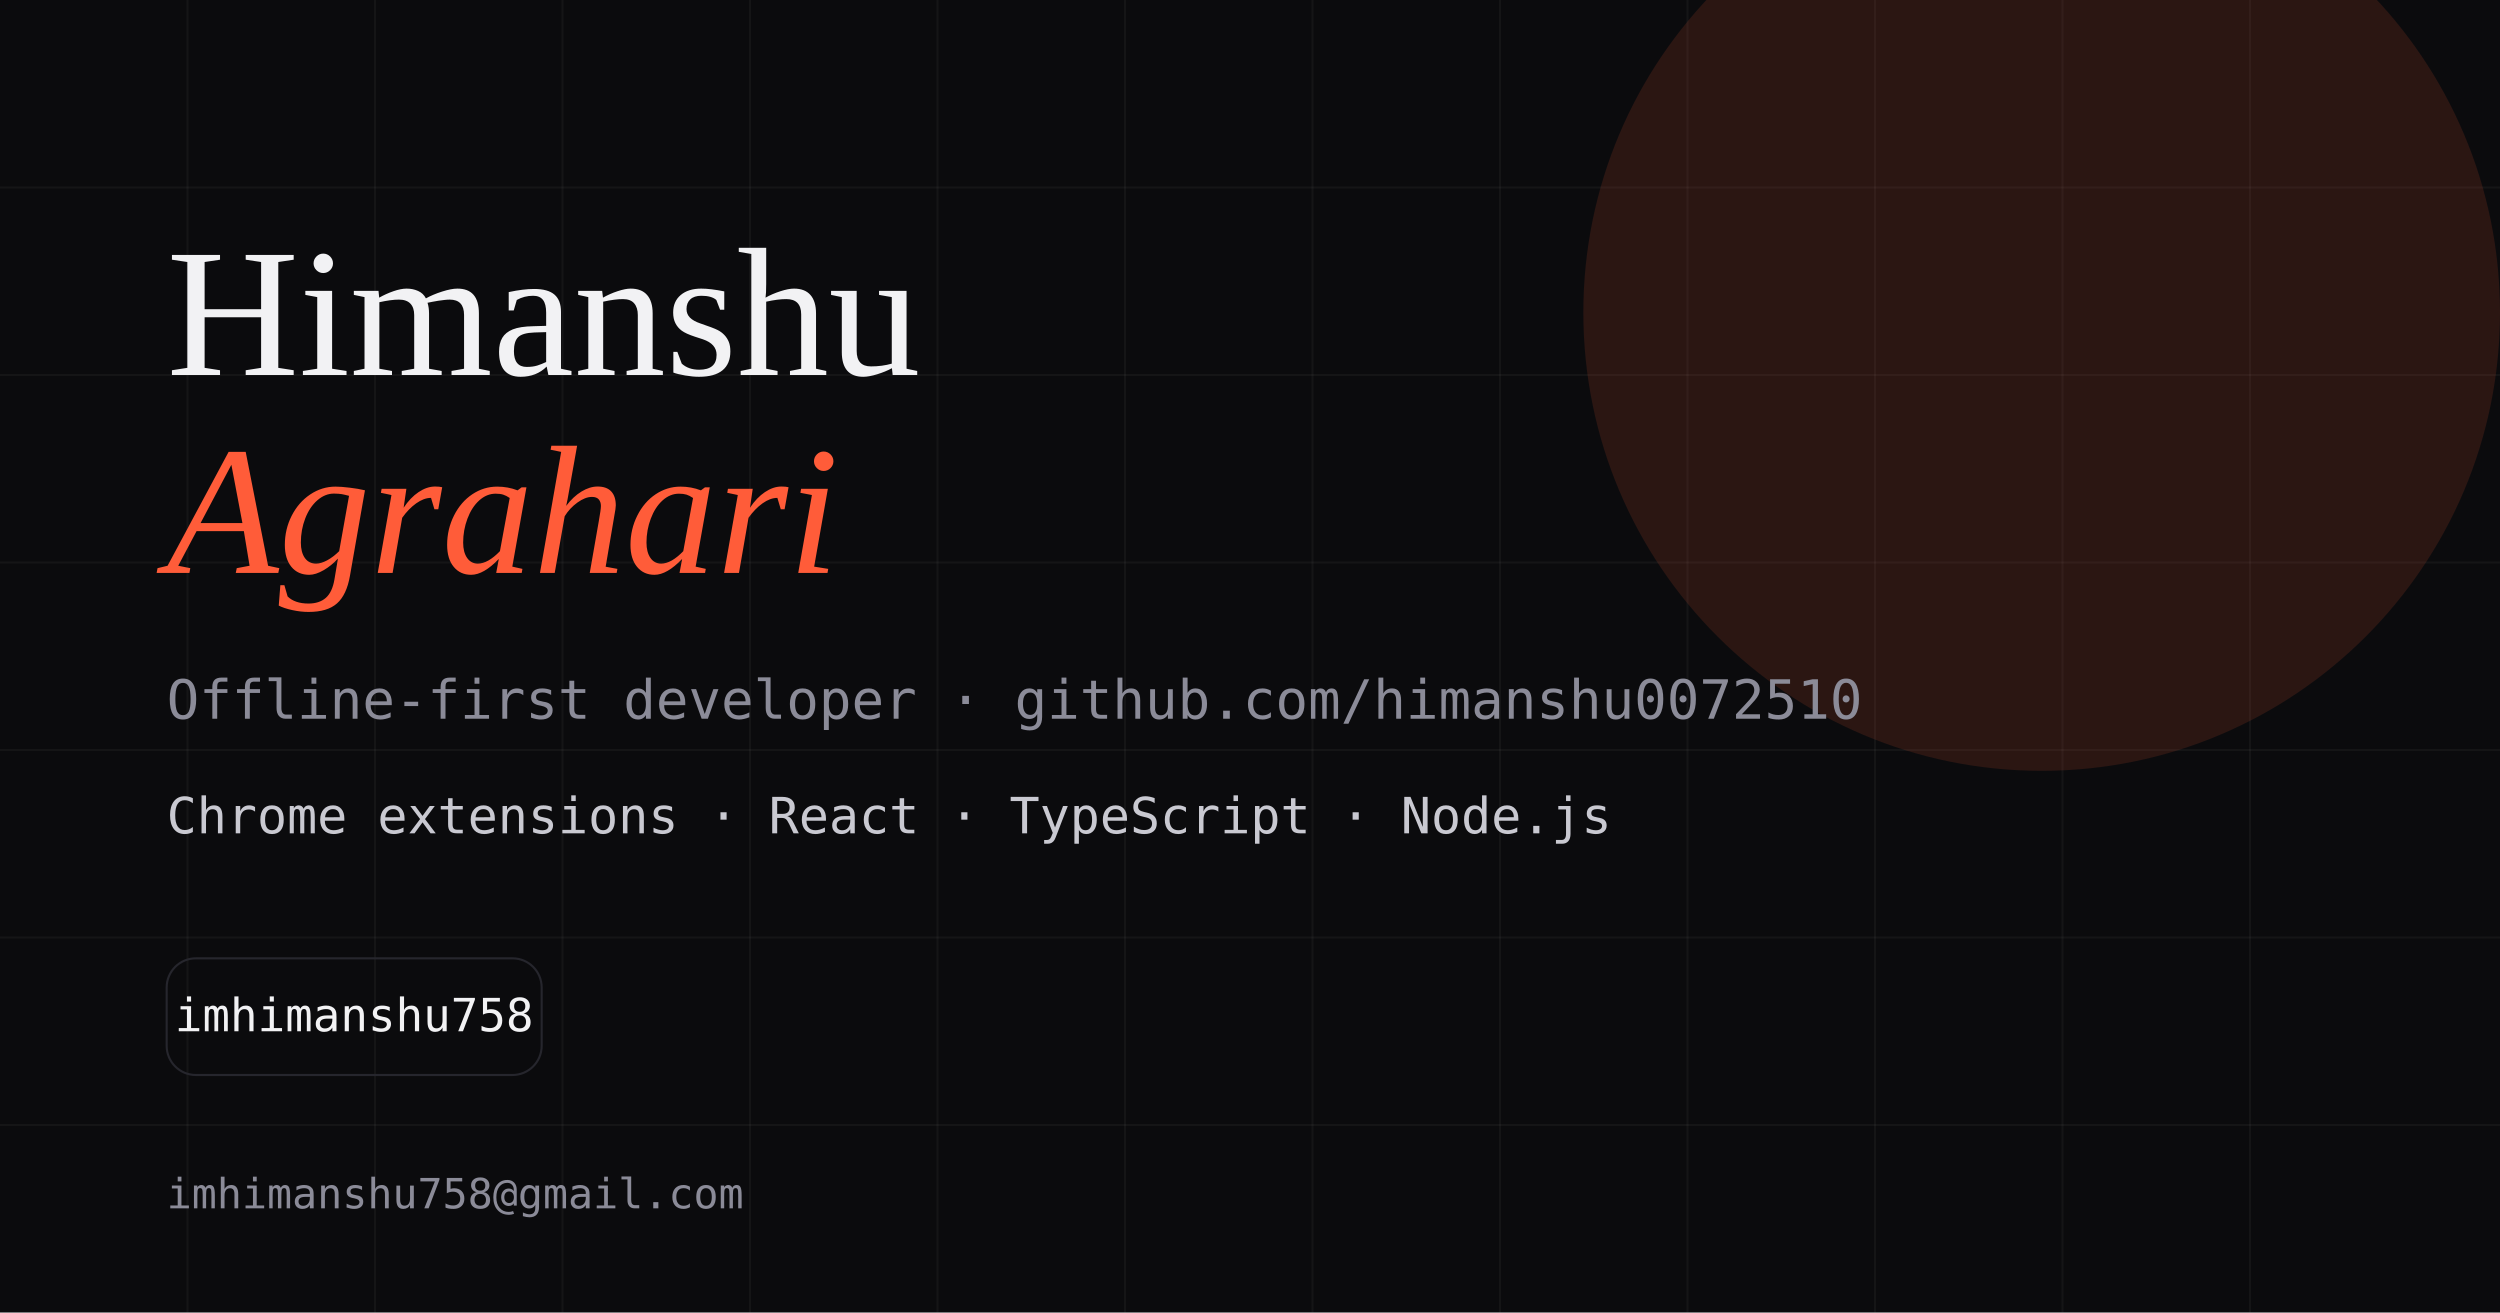
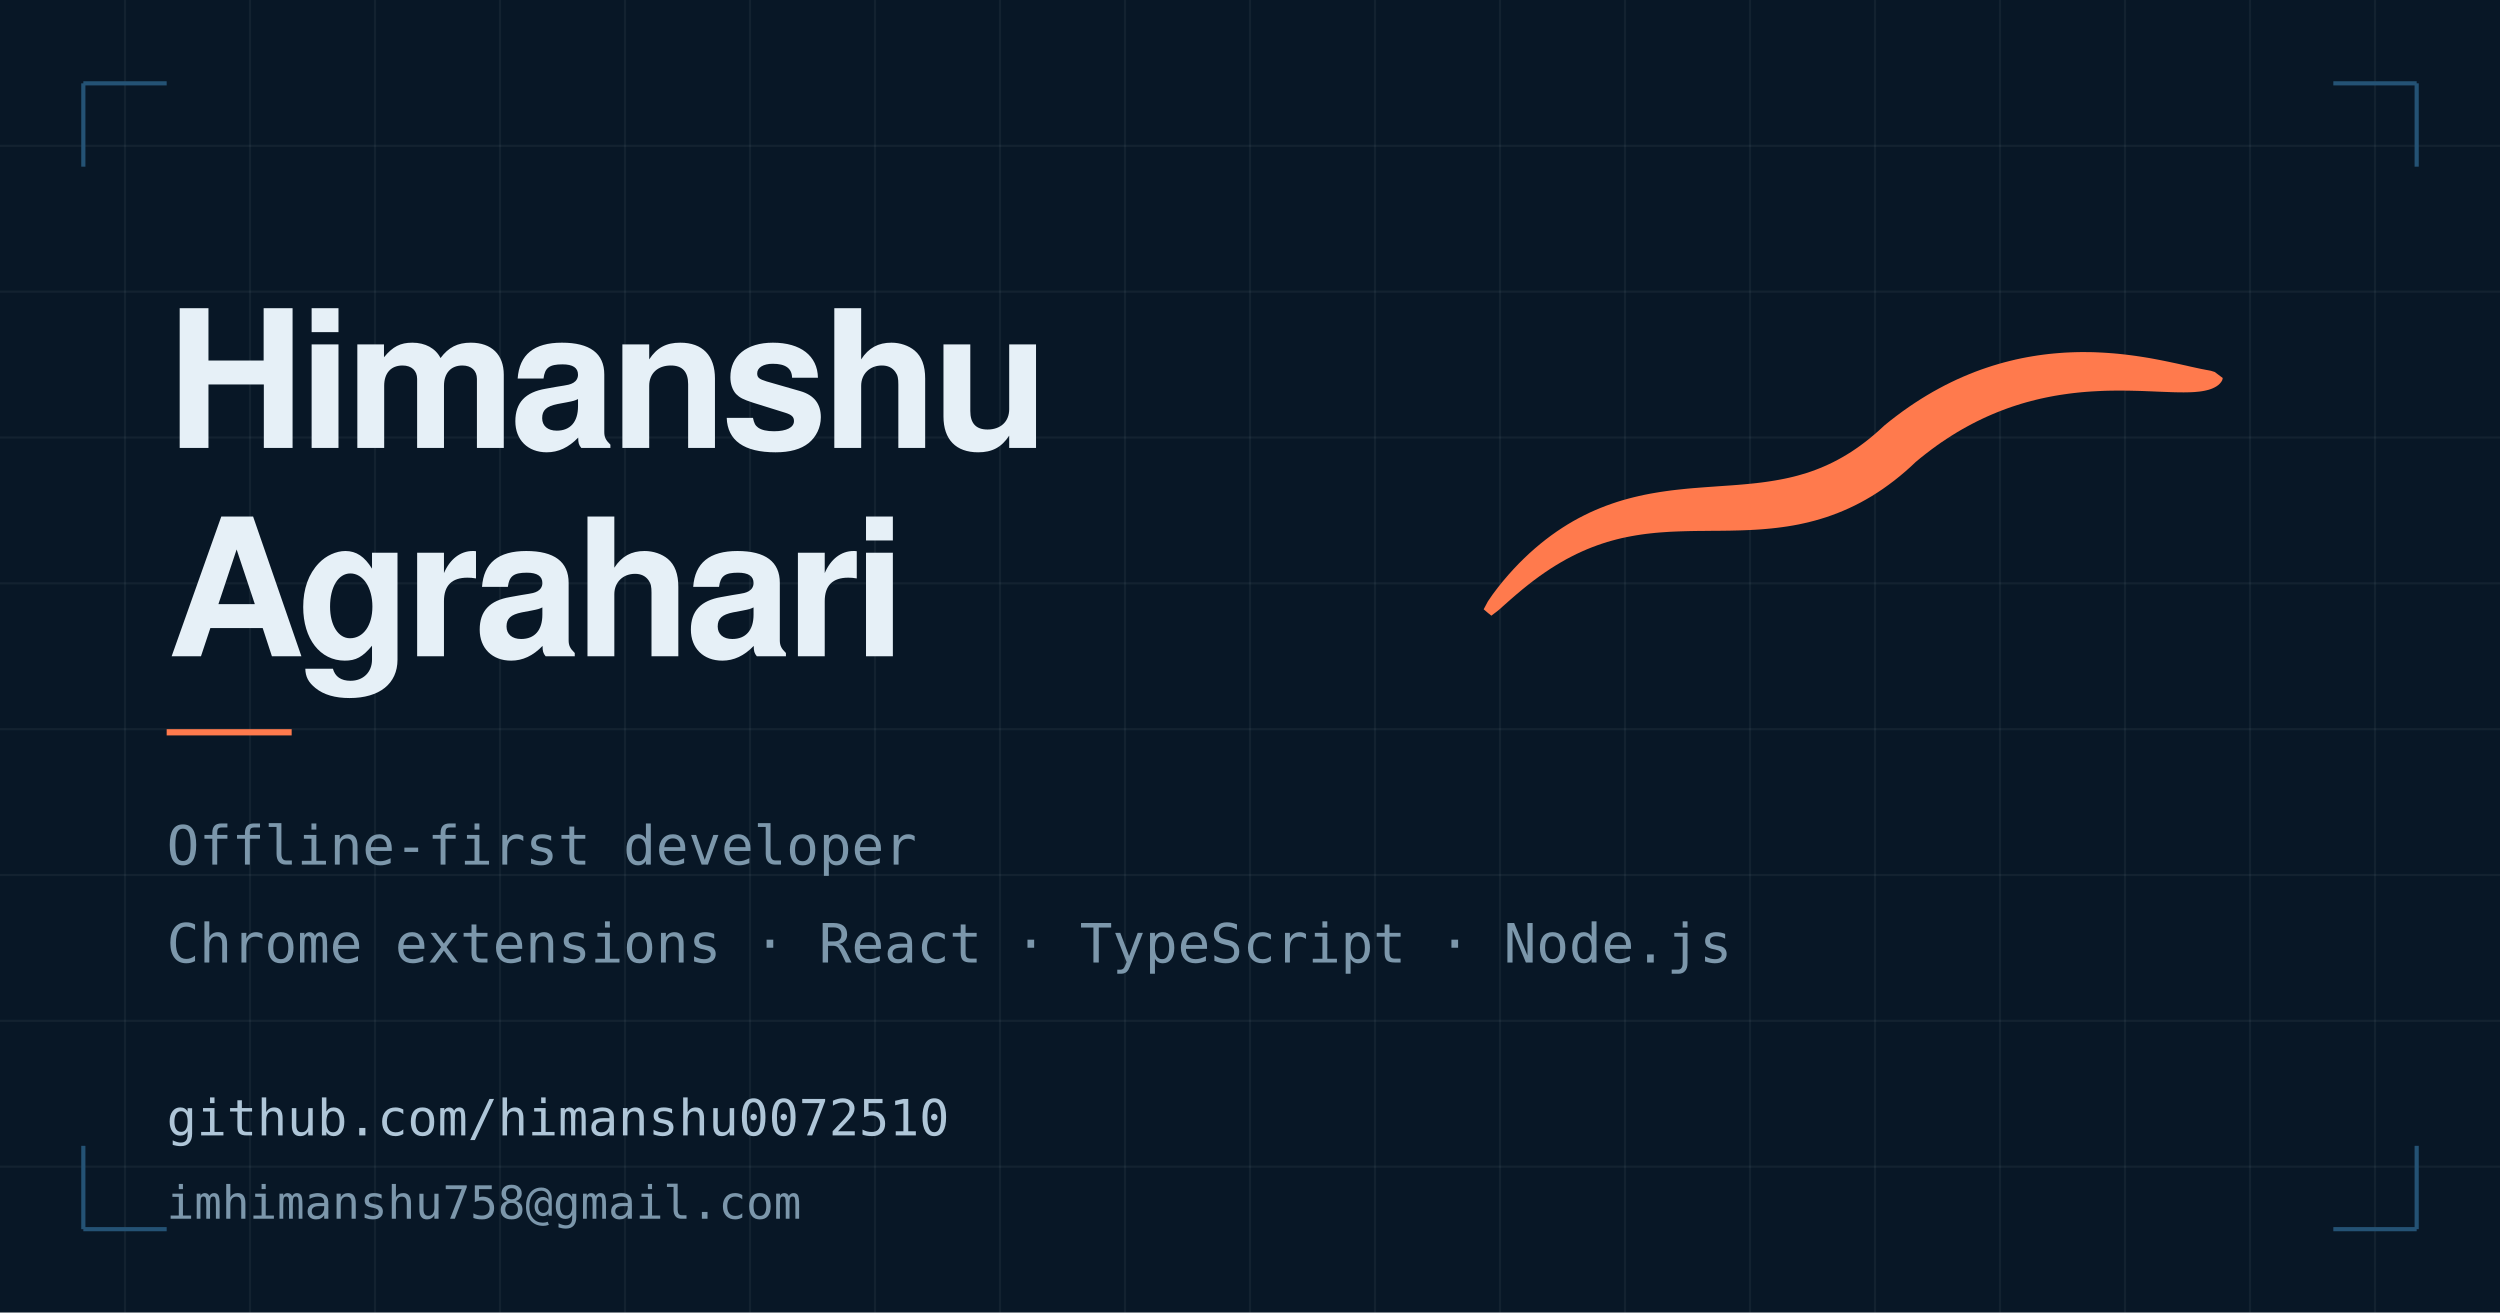
<svg xmlns="http://www.w3.org/2000/svg" width="1200" height="630" viewBox="0 0 1200 630">
-   <rect width="1200" height="630" fill="#0b0b0d" />
-   <g stroke="#ffffff" stroke-opacity="0.04">
-     <path d="M0 90h1200M0 180h1200M0 270h1200M0 360h1200M0 450h1200M0 540h1200" />
-     <path d="M90 0v630M180 0v630M270 0v630M360 0v630M450 0v630M540 0v630M630 0v630M720 0v630M810 0v630M900 0v630M990 0v630M1080 0v630" />
+   <rect width="1200" height="630" fill="#081726" />
+   <g stroke="#E6F0F7" stroke-opacity="0.05">
+     <path d="M0 70h1200M0 140h1200M0 210h1200M0 280h1200M0 350h1200M0 420h1200M0 490h1200M0 560h1200" />
+     <path d="M60 0v630M120 0v630M180 0v630M240 0v630M300 0v630M360 0v630M420 0v630M480 0v630M540 0v630M600 0v630M660 0v630M720 0v630M780 0v630M840 0v630M900 0v630M960 0v630M1020 0v630M1080 0v630M1140 0v630" />
  </g>
-   <circle cx="980" cy="150" r="220" fill="#ff5c39" fill-opacity="0.13" />
-   <text x="80" y="180" font-family="Georgia, 'Times New Roman', serif" font-size="88" fill="#f2f2f4">Himanshu</text>
-   <text x="80" y="275" font-family="Georgia, 'Times New Roman', serif" font-size="88" fill="#ff5c39" font-style="italic">Agrahari</text>
-   <text x="80" y="345" font-family="ui-monospace, Menlo, monospace" font-size="26" fill="#8b8b98">Offline-first developer · github.com/himanshu0072510</text>
-   <text x="80" y="400" font-family="ui-monospace, Menlo, monospace" font-size="24" fill="#c9c9d1">Chrome extensions · React · TypeScript · Node.js</text>
-   <rect x="80" y="460" width="180" height="56" rx="14" fill="none" stroke="#26262d" />
-   <text x="170" y="495" font-family="ui-monospace, Menlo, monospace" font-size="22" fill="#f2f2f4" text-anchor="middle">imhimanshu758</text>
-   <text x="80" y="580" font-family="ui-monospace, Menlo, monospace" font-size="20" fill="#8b8b98">imhimanshu758@gmail.com</text>
+   <g transform="translate(690 120) scale(1.5)">
+     <path d="M16 116 C64 58 104 104 148 62 C196 22 244 48 250 40" fill="none" stroke="#245274" stroke-width="1" stroke-dasharray="3 6" />
+     <path d="M17.23 117.02 L19.47 115.31 L21.47 113.53 L23.4 111.82 L25.3 110.18 L27.16 108.62 L29 107.14 L30.81 105.74 L32.6 104.42 L34.37 103.18 L36.12 102.01 L37.85 100.92 L39.56 99.9 L41.25 98.94 L42.93 98.06 L44.59 97.23 L46.23 96.47 L47.86 95.76 L49.48 95.11 L51.09 94.51 L52.68 93.96 L54.26 93.45 L55.84 93 L57.41 92.58 L58.97 92.2 L60.52 91.87 L62.07 91.57 L63.62 91.3 L65.16 91.06 L66.7 90.85 L68.25 90.67 L69.79 90.51 L71.33 90.38 L72.88 90.27 L74.43 90.17 L75.98 90.1 L77.54 90.04 L79.1 89.99 L80.67 89.95 L82.24 89.92 L83.82 89.9 L85.41 89.89 L87 89.87 L88.6 89.86 L90.22 89.85 L91.83 89.83 L93.46 89.81 L95.1 89.77 L96.75 89.73 L98.4 89.67 L100.07 89.6 L101.75 89.51 L103.44 89.4 L105.13 89.26 L106.84 89.1 L108.56 88.91 L110.29 88.69 L112.03 88.44 L113.78 88.15 L115.54 87.82 L117.3 87.44 L119.08 87.02 L120.86 86.56 L122.65 86.04 L124.45 85.48 L126.25 84.85 L128.06 84.17 L129.87 83.43 L131.68 82.63 L133.49 81.77 L135.31 80.84 L137.12 79.84 L138.93 78.78 L140.74 77.64 L142.55 76.43 L144.35 75.14 L146.15 73.79 L147.95 72.35 L149.74 70.84 L151.53 69.24 L153.31 67.56 L152.93 67.91 L154.59 66.53 L156.26 65.21 L157.92 63.94 L159.58 62.72 L161.23 61.56 L162.88 60.46 L164.52 59.4 L166.16 58.39 L167.79 57.43 L169.42 56.52 L171.04 55.65 L172.66 54.82 L174.27 54.04 L175.87 53.3 L177.47 52.6 L179.06 51.94 L180.64 51.32 L182.21 50.73 L183.78 50.18 L185.34 49.67 L186.9 49.18 L188.45 48.73 L189.98 48.32 L191.51 47.93 L193.03 47.57 L194.55 47.24 L196.05 46.94 L197.54 46.66 L199.03 46.41 L200.5 46.19 L201.97 45.98 L203.42 45.8 L204.86 45.64 L206.29 45.5 L207.7 45.38 L209.11 45.28 L210.5 45.2 L211.88 45.13 L213.24 45.07 L214.59 45.03 L215.92 45.01 L217.24 44.99 L218.54 44.99 L219.83 45 L221.1 45.01 L222.35 45.04 L223.58 45.07 L224.8 45.1 L226 45.14 L227.17 45.19 L228.33 45.23 L229.47 45.28 L230.59 45.33 L231.68 45.37 L232.75 45.41 L233.81 45.45 L234.84 45.49 L235.84 45.52 L236.83 45.54 L237.79 45.55 L238.73 45.56 L239.64 45.55 L240.53 45.53 L241.39 45.5 L242.24 45.45 L243.05 45.38 L243.85 45.3 L244.62 45.19 L245.36 45.06 L246.08 44.9 L246.78 44.72 L247.46 44.5 L248.11 44.24 L248.73 43.94 L249.32 43.6 L249.87 43.2 L250.36 42.74 L250.79 42.22 L251.13 41.63 L251.28 40.96 L248.72 39.04 L248.38 38.93 L248.15 38.86 L247.94 38.79 L247.71 38.72 L247.47 38.65 L247.19 38.59 L246.87 38.53 L246.51 38.46 L246.1 38.39 L245.64 38.3 L245.14 38.2 L244.6 38.1 L244.01 37.98 L243.38 37.84 L242.71 37.7 L242 37.54 L241.25 37.38 L240.46 37.2 L239.64 37.01 L238.77 36.82 L237.88 36.62 L236.95 36.41 L235.98 36.2 L234.98 35.99 L233.95 35.77 L232.89 35.55 L231.79 35.33 L230.66 35.11 L229.51 34.89 L228.32 34.67 L227.1 34.46 L225.86 34.26 L224.58 34.06 L223.28 33.87 L221.95 33.69 L220.59 33.52 L219.21 33.36 L217.8 33.21 L216.37 33.08 L214.91 32.97 L213.43 32.87 L211.92 32.79 L210.39 32.72 L208.84 32.68 L207.26 32.67 L205.66 32.67 L204.05 32.7 L202.41 32.76 L200.75 32.84 L199.07 32.96 L197.37 33.1 L195.65 33.27 L193.92 33.48 L192.17 33.72 L190.4 34 L188.62 34.31 L186.82 34.66 L185.01 35.05 L183.18 35.49 L181.34 35.96 L179.49 36.48 L177.63 37.04 L175.76 37.65 L173.87 38.3 L171.98 39 L170.08 39.76 L168.17 40.56 L166.26 41.41 L164.34 42.32 L162.41 43.28 L160.49 44.3 L158.55 45.37 L156.62 46.5 L154.68 47.69 L152.75 48.93 L150.81 50.24 L148.87 51.61 L146.94 53.04 L145 54.53 L143.07 56.09 L142.69 56.44 L141.17 57.83 L139.67 59.14 L138.18 60.38 L136.7 61.54 L135.23 62.64 L133.78 63.66 L132.33 64.63 L130.88 65.53 L129.45 66.37 L128.02 67.16 L126.6 67.9 L125.18 68.58 L123.76 69.22 L122.35 69.81 L120.93 70.37 L119.52 70.88 L118.1 71.35 L116.68 71.78 L115.25 72.19 L113.82 72.56 L112.38 72.9 L110.94 73.21 L109.48 73.49 L108.02 73.75 L106.55 73.99 L105.07 74.21 L103.58 74.41 L102.08 74.59 L100.56 74.75 L99.04 74.9 L97.5 75.04 L95.96 75.17 L94.4 75.29 L92.83 75.4 L91.25 75.51 L89.66 75.62 L88.05 75.74 L86.44 75.85 L84.82 75.97 L83.18 76.1 L81.53 76.23 L79.87 76.38 L78.21 76.55 L76.53 76.73 L74.84 76.93 L73.14 77.16 L71.44 77.41 L69.72 77.69 L68 77.99 L66.27 78.33 L64.53 78.71 L62.79 79.12 L61.04 79.57 L59.28 80.06 L57.52 80.6 L55.76 81.19 L54 81.82 L52.23 82.51 L50.46 83.25 L48.69 84.04 L46.93 84.9 L45.16 85.81 L43.4 86.78 L41.64 87.82 L39.88 88.93 L38.13 90.1 L36.38 91.34 L34.64 92.65 L32.91 94.03 L31.18 95.49 L29.45 97.02 L27.74 98.64 L26.03 100.33 L24.34 102.11 L22.65 103.98 L20.98 105.94 L19.33 107.99 L17.7 110.15 L16.13 112.43 L14.77 114.98 Z" fill="#FF7A4D" />
+   </g>
+   <text x="80" y="215" font-family="Helvetica, Arial, sans-serif" font-size="92" font-weight="800" letter-spacing="-3" fill="#E6F0F7">Himanshu</text>
+   <text x="80" y="315" font-family="Helvetica, Arial, sans-serif" font-size="92" font-weight="800" letter-spacing="-3" fill="#E6F0F7">Agrahari</text>
+   <rect x="80" y="350" width="60" height="3" fill="#FF7A4D" />
+   <text x="80" y="415" font-family="monospace" font-size="26" fill="#7C97AB">Offline-first developer</text>
+   <text x="80" y="462" font-family="monospace" font-size="26" fill="#7C97AB">Chrome extensions · React · TypeScript · Node.js</text>
+   <text x="80" y="545" font-family="monospace" font-size="24" fill="#AFC6D8">github.com/himanshu0072510</text>
+   <text x="80" y="585" font-family="monospace" font-size="22" fill="#7C97AB">imhimanshu758@gmail.com</text>
+   <g stroke="#245274" stroke-width="2">
+     <path d="M40 40h40M40 40v40" />
+     <path d="M1160 40h-40M1160 40v40" />
+     <path d="M40 590h40M40 590v-40" />
+     <path d="M1160 590h-40M1160 590v-40" />
+   </g>
</svg>
